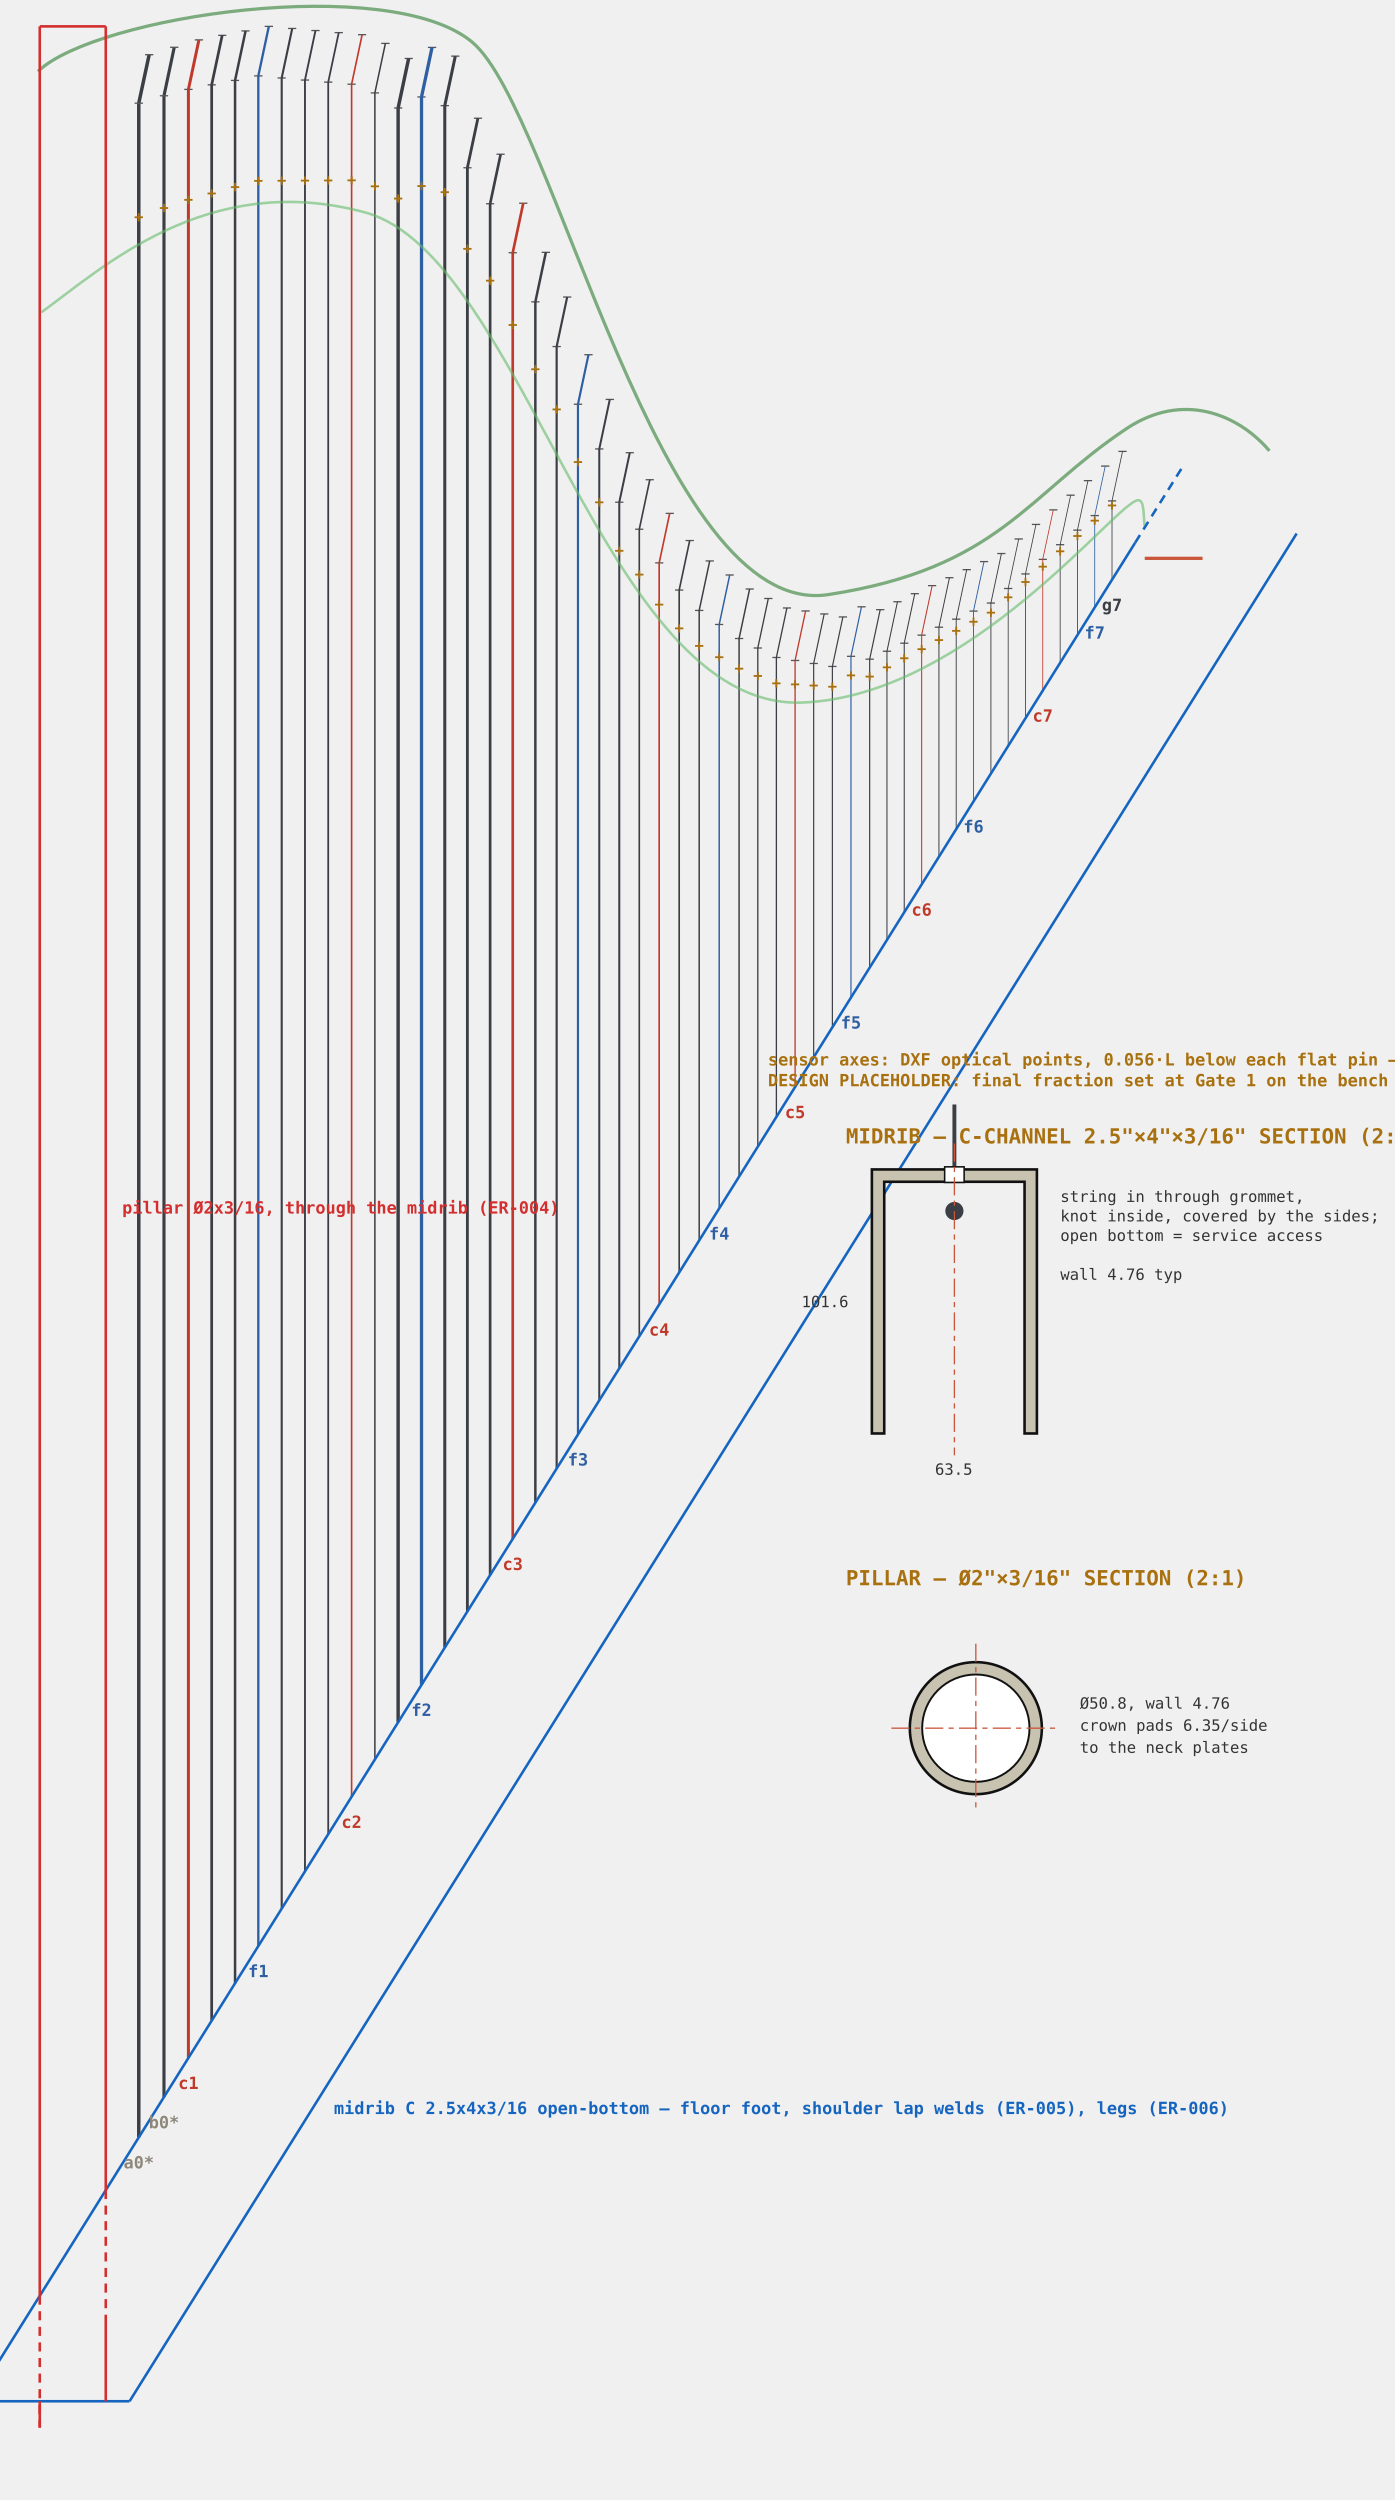
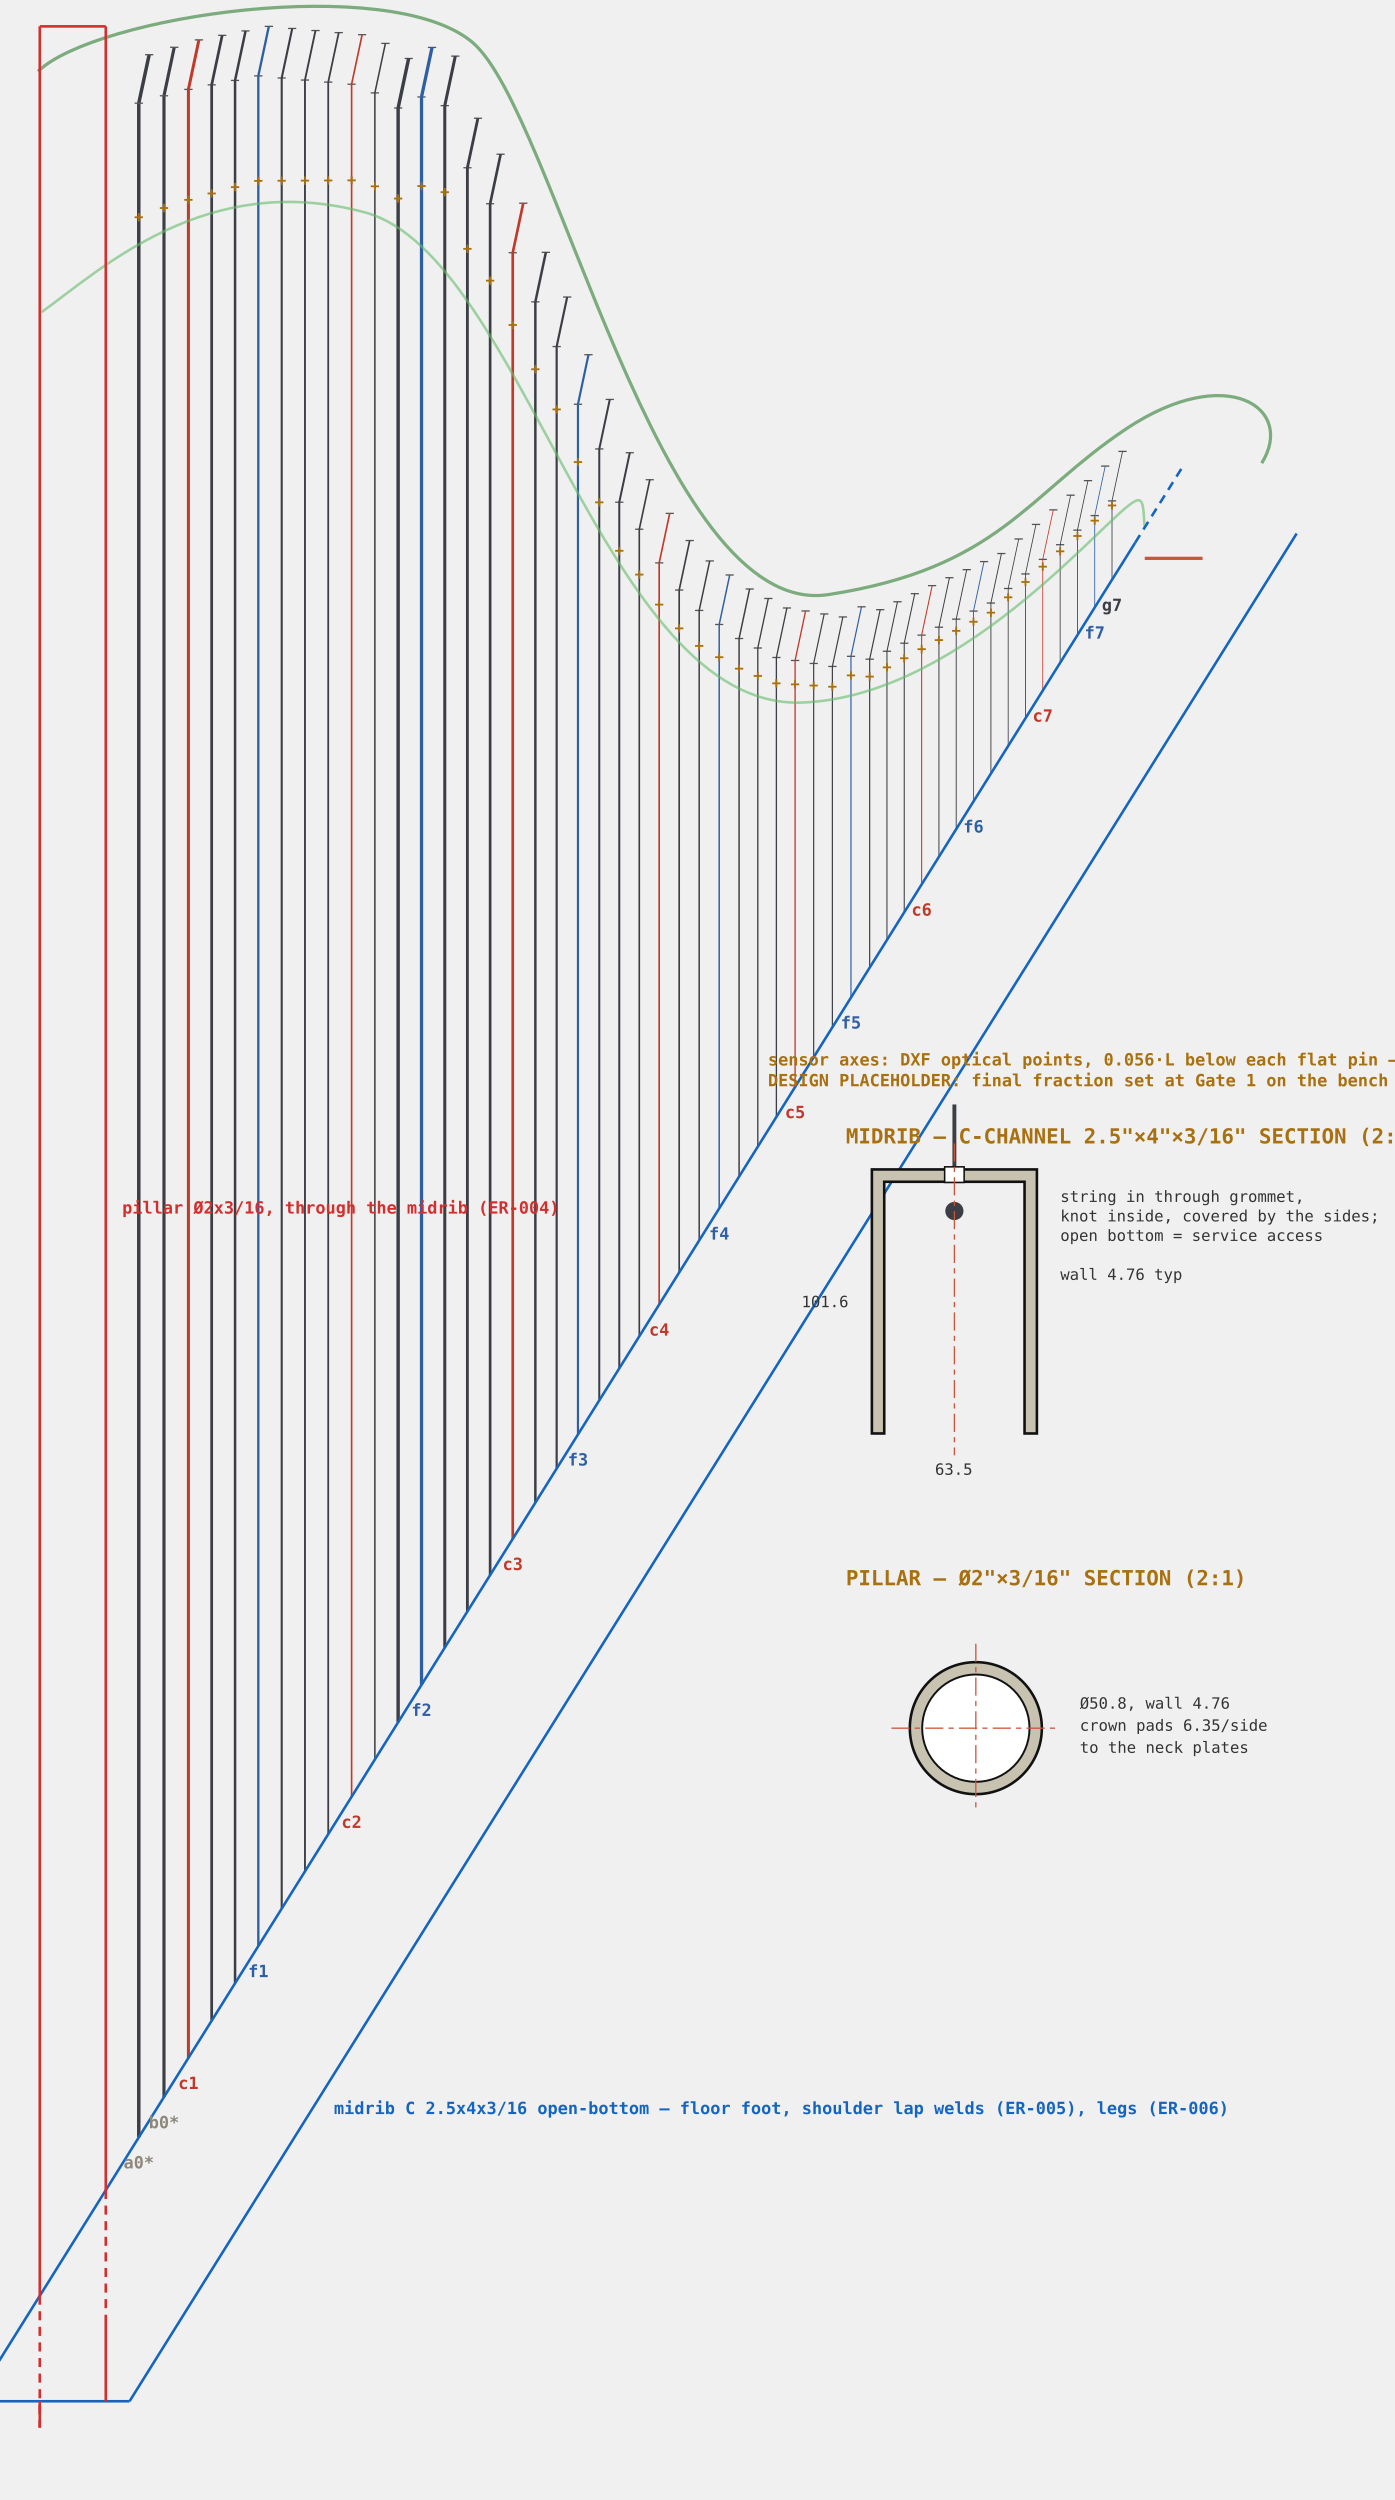
<svg xmlns="http://www.w3.org/2000/svg" width="1073mm" height="1924mm" viewBox="109 0 1073 1924" version="1.1" id="svg296">
  <defs id="defs296" />
  <style id="style1">.nl{font-size:13px;font-weight:700;font-family:ui-monospace,Menlo,Consolas,monospace}</style>
  <g stroke="#555" stroke-width="1.0" fill="none" id="g95">
    <line x1="250.8" y1="68.8" x2="257.2" y2="68.8" id="line2" />
    <line x1="258.9" y1="30.7" x2="265.3" y2="30.7" id="line3" />
    <line x1="268.8" y1="65.3" x2="275.1" y2="65.3" id="line4" />
    <line x1="276.9" y1="27.2" x2="283.2" y2="27.2" id="line5" />
    <line x1="286.7" y1="61.9" x2="293.0" y2="61.9" id="line6" />
    <line x1="294.8" y1="23.8" x2="301.1" y2="23.8" id="line7" />
    <line x1="304.6" y1="58.4" x2="311.0" y2="58.4" id="line8" />
    <line x1="312.7" y1="20.3" x2="319.1" y2="20.3" id="line9" />
    <line x1="322.6" y1="60.0" x2="328.9" y2="60.0" id="line10" />
    <line x1="330.7" y1="21.9" x2="337.0" y2="21.9" id="line11" />
    <line x1="340.5" y1="61.6" x2="346.9" y2="61.6" id="line12" />
    <line x1="348.6" y1="23.5" x2="355.0" y2="23.5" id="line13" />
    <line x1="358.4" y1="63.2" x2="364.8" y2="63.2" id="line14" />
    <line x1="366.5" y1="25.1" x2="372.9" y2="25.1" id="line15" />
    <line x1="376.4" y1="64.8" x2="382.7" y2="64.8" id="line16" />
    <line x1="384.5" y1="26.7" x2="390.8" y2="26.7" id="line17" />
    <line x1="394.3" y1="71.5" x2="400.7" y2="71.5" id="line18" />
    <line x1="402.4" y1="33.4" x2="408.8" y2="33.4" id="line19" />
    <line x1="412.3" y1="83.1" x2="418.6" y2="83.1" id="line20" />
    <line x1="420.4" y1="45.0" x2="426.7" y2="45.0" id="line21" />
    <line x1="430.2" y1="74.6" x2="436.5" y2="74.6" id="line22" />
    <line x1="438.3" y1="36.5" x2="444.7" y2="36.5" id="line23" />
    <line x1="448.1" y1="81.3" x2="454.5" y2="81.3" id="line24" />
    <line x1="456.2" y1="43.2" x2="462.6" y2="43.2" id="line25" />
    <line x1="465.6" y1="129.1" x2="471.9" y2="129.1" id="line26" />
    <line x1="473.7" y1="91.0" x2="480.0" y2="91.0" id="line27" />
    <line x1="483.0" y1="156.8" x2="489.3" y2="156.8" id="line28" />
    <line x1="491.1" y1="118.7" x2="497.4" y2="118.7" id="line29" />
    <line x1="500.4" y1="194.5" x2="506.8" y2="194.5" id="line30" />
    <line x1="508.5" y1="156.4" x2="514.9" y2="156.4" id="line31" />
    <line x1="517.8" y1="232.3" x2="524.2" y2="232.3" id="line32" />
    <line x1="525.9" y1="194.2" x2="532.3" y2="194.2" id="line33" />
    <line x1="534.2" y1="266.7" x2="540.6" y2="266.7" id="line34" />
    <line x1="542.3" y1="228.6" x2="548.7" y2="228.6" id="line35" />
    <line x1="550.6" y1="311.1" x2="557.0" y2="311.1" id="line36" />
    <line x1="558.7" y1="273.0" x2="565.1" y2="273.0" id="line37" />
    <line x1="567.0" y1="345.5" x2="573.4" y2="345.5" id="line38" />
    <line x1="575.1" y1="307.4" x2="581.5" y2="307.4" id="line39" />
    <line x1="582.4" y1="386.5" x2="588.8" y2="386.5" id="line40" />
    <line x1="590.5" y1="348.4" x2="596.8" y2="348.4" id="line41" />
    <line x1="597.8" y1="407.3" x2="604.1" y2="407.3" id="line42" />
    <line x1="605.9" y1="369.2" x2="612.2" y2="369.2" id="line43" />
    <line x1="613.2" y1="433.2" x2="619.5" y2="433.2" id="line44" />
    <line x1="621.3" y1="395.1" x2="627.6" y2="395.1" id="line45" />
    <line x1="628.5" y1="454.1" x2="634.9" y2="454.1" id="line46" />
    <line x1="636.6" y1="416.0" x2="643.0" y2="416.0" id="line47" />
    <line x1="643.9" y1="469.8" x2="650.3" y2="469.8" id="line48" />
    <line x1="652.0" y1="431.7" x2="658.4" y2="431.7" id="line49" />
    <line x1="659.3" y1="480.6" x2="665.6" y2="480.6" id="line50" />
    <line x1="667.4" y1="442.5" x2="673.7" y2="442.5" id="line51" />
    <line x1="674.6" y1="491.4" x2="681.0" y2="491.4" id="line52" />
    <line x1="682.8" y1="453.3" x2="689.1" y2="453.3" id="line53" />
    <line x1="689.0" y1="498.7" x2="695.4" y2="498.7" id="line54" />
    <line x1="697.1" y1="460.6" x2="703.5" y2="460.6" id="line55" />
    <line x1="703.4" y1="506.0" x2="709.7" y2="506.0" id="line56" />
    <line x1="711.5" y1="467.9" x2="717.8" y2="467.9" id="line57" />
    <line x1="717.7" y1="508.3" x2="724.1" y2="508.3" id="line58" />
    <line x1="725.8" y1="470.2" x2="732.2" y2="470.2" id="line59" />
    <line x1="732.1" y1="510.6" x2="738.4" y2="510.6" id="line60" />
    <line x1="740.2" y1="472.5" x2="746.5" y2="472.5" id="line61" />
    <line x1="746.4" y1="512.9" x2="752.8" y2="512.9" id="line62" />
    <line x1="754.5" y1="474.8" x2="760.9" y2="474.8" id="line63" />
    <line x1="760.8" y1="505.1" x2="767.1" y2="505.1" id="line64" />
    <line x1="768.9" y1="467.0" x2="775.2" y2="467.0" id="line65" />
    <line x1="775.1" y1="507.3" x2="781.5" y2="507.3" id="line66" />
    <line x1="783.2" y1="469.2" x2="789.6" y2="469.2" id="line67" />
    <line x1="788.4" y1="501.2" x2="794.8" y2="501.2" id="line68" />
    <line x1="796.5" y1="463.1" x2="802.9" y2="463.1" id="line69" />
    <line x1="801.8" y1="495.0" x2="808.1" y2="495.0" id="line70" />
    <line x1="809.9" y1="456.9" x2="816.2" y2="456.9" id="line71" />
    <line x1="815.1" y1="488.8" x2="821.4" y2="488.8" id="line72" />
    <line x1="823.2" y1="450.7" x2="829.5" y2="450.7" id="line73" />
    <line x1="828.4" y1="482.7" x2="834.8" y2="482.7" id="line74" />
    <line x1="836.5" y1="444.6" x2="842.8" y2="444.6" id="line75" />
    <line x1="841.7" y1="476.5" x2="848.1" y2="476.5" id="line76" />
    <line x1="849.8" y1="438.4" x2="856.2" y2="438.4" id="line77" />
    <line x1="855.1" y1="470.3" x2="861.4" y2="470.3" id="line78" />
    <line x1="863.2" y1="432.2" x2="869.5" y2="432.2" id="line79" />
    <line x1="868.4" y1="464.1" x2="874.7" y2="464.1" id="line80" />
    <line x1="876.5" y1="426.0" x2="882.8" y2="426.0" id="line81" />
    <line x1="881.7" y1="452.9" x2="888.1" y2="452.9" id="line82" />
    <line x1="889.8" y1="414.8" x2="896.2" y2="414.8" id="line83" />
    <line x1="895.0" y1="441.7" x2="901.4" y2="441.7" id="line84" />
    <line x1="903.1" y1="403.6" x2="909.5" y2="403.6" id="line85" />
    <line x1="908.4" y1="430.5" x2="914.7" y2="430.5" id="line86" />
    <line x1="916.5" y1="392.4" x2="922.8" y2="392.4" id="line87" />
    <line x1="921.7" y1="419.2" x2="928.0" y2="419.2" id="line88" />
    <line x1="929.8" y1="381.1" x2="936.1" y2="381.1" id="line89" />
    <line x1="935.0" y1="408.0" x2="941.3" y2="408.0" id="line90" />
    <line x1="943.1" y1="369.9" x2="949.5" y2="369.9" id="line91" />
    <line x1="948.3" y1="396.8" x2="954.7" y2="396.8" id="line92" />
    <line x1="956.4" y1="358.7" x2="962.8" y2="358.7" id="line93" />
    <line x1="961.7" y1="385.5" x2="968.0" y2="385.5" id="line94" />
    <line x1="969.7" y1="347.4" x2="976.1" y2="347.4" id="line95" />
  </g>
  <line x1="254.0" y1="68.8" x2="262.1" y2="30.7" stroke="#c0392b" stroke-width="2.311" id="line96" />
  <line x1="271.9" y1="65.3" x2="280.0" y2="27.2" stroke="#3b3e44" stroke-width="2.108" id="line97" />
  <line x1="289.9" y1="61.9" x2="298.0" y2="23.8" stroke="#3b3e44" stroke-width="1.930" id="line98" />
  <line x1="307.8" y1="58.4" x2="315.9" y2="20.3" stroke="#2e5fa3" stroke-width="1.803" id="line99" />
  <line x1="325.8" y1="60.0" x2="333.9" y2="21.9" stroke="#3b3e44" stroke-width="1.626" id="line100" />
  <line x1="343.7" y1="61.6" x2="351.8" y2="23.5" stroke="#3b3e44" stroke-width="1.448" id="line101" />
  <line x1="361.6" y1="63.2" x2="369.7" y2="25.1" stroke="#3b3e44" stroke-width="1.372" id="line102" />
  <line x1="379.6" y1="64.8" x2="387.7" y2="26.7" stroke="#c0392b" stroke-width="1.270" id="line103" />
  <line x1="397.5" y1="71.5" x2="405.6" y2="33.4" stroke="#3b3e44" stroke-width="1.168" id="line104" />
  <line x1="415.4" y1="83.1" x2="423.5" y2="45.0" stroke="#3b3e44" stroke-width="2.642" id="line105" />
  <line x1="433.4" y1="74.6" x2="441.5" y2="36.5" stroke="#2e5fa3" stroke-width="2.540" id="line106" />
  <line x1="451.3" y1="81.3" x2="459.4" y2="43.2" stroke="#3b3e44" stroke-width="2.337" id="line107" />
  <line x1="468.7" y1="129.1" x2="476.8" y2="91.0" stroke="#3b3e44" stroke-width="2.184" id="line108" />
  <line x1="486.2" y1="156.8" x2="494.3" y2="118.7" stroke="#3b3e44" stroke-width="2.057" id="line109" />
  <line x1="503.6" y1="194.5" x2="511.7" y2="156.4" stroke="#c0392b" stroke-width="2.057" id="line110" />
  <line x1="521.0" y1="232.3" x2="529.1" y2="194.2" stroke="#3b3e44" stroke-width="1.930" id="line111" />
  <line x1="537.4" y1="266.7" x2="545.5" y2="228.6" stroke="#3b3e44" stroke-width="1.676" id="line112" />
  <line x1="553.8" y1="311.1" x2="561.9" y2="273.0" stroke="#2e5fa3" stroke-width="1.676" id="line113" />
  <line x1="570.2" y1="345.5" x2="578.3" y2="307.4" stroke="#3b3e44" stroke-width="1.549" id="line114" />
  <line x1="585.6" y1="386.5" x2="593.7" y2="348.4" stroke="#3b3e44" stroke-width="1.549" id="line115" />
  <line x1="601.0" y1="407.3" x2="609.1" y2="369.2" stroke="#3b3e44" stroke-width="1.270" id="line116" />
  <line x1="616.3" y1="433.2" x2="624.4" y2="395.1" stroke="#c0392b" stroke-width="1.270" id="line117" />
  <line x1="631.7" y1="454.1" x2="639.8" y2="416.0" stroke="#3b3e44" stroke-width="1.270" id="line118" />
  <line x1="647.1" y1="469.8" x2="655.2" y2="431.7" stroke="#3b3e44" stroke-width="1.143" id="line119" />
  <line x1="662.5" y1="480.6" x2="670.6" y2="442.5" stroke="#2e5fa3" stroke-width="1.143" id="line120" />
  <line x1="677.8" y1="491.4" x2="685.9" y2="453.3" stroke="#3b3e44" stroke-width="1.143" id="line121" />
  <line x1="692.2" y1="498.7" x2="700.3" y2="460.6" stroke="#3b3e44" stroke-width="1.016" id="line122" />
  <line x1="706.5" y1="506.0" x2="714.6" y2="467.9" stroke="#3b3e44" stroke-width="1.016" id="line123" />
  <line x1="720.9" y1="508.3" x2="729.0" y2="470.2" stroke="#c0392b" stroke-width="1.016" id="line124" />
  <line x1="735.2" y1="510.6" x2="743.3" y2="472.5" stroke="#3b3e44" stroke-width="0.914" id="line125" />
  <line x1="749.6" y1="512.9" x2="757.7" y2="474.8" stroke="#3b3e44" stroke-width="0.914" id="line126" />
  <line x1="763.9" y1="505.1" x2="772.0" y2="467.0" stroke="#2e5fa3" stroke-width="0.914" id="line127" />
  <line x1="778.3" y1="507.3" x2="786.4" y2="469.2" stroke="#3b3e44" stroke-width="0.914" id="line128" />
  <line x1="791.6" y1="501.2" x2="799.7" y2="463.1" stroke="#3b3e44" stroke-width="0.813" id="line129" />
  <line x1="804.9" y1="495.0" x2="813.0" y2="456.9" stroke="#3b3e44" stroke-width="0.813" id="line130" />
  <line x1="818.3" y1="488.8" x2="826.4" y2="450.7" stroke="#c0392b" stroke-width="0.813" id="line131" />
  <line x1="831.6" y1="482.7" x2="839.7" y2="444.6" stroke="#3b3e44" stroke-width="0.762" id="line132" />
  <line x1="844.9" y1="476.5" x2="853.0" y2="438.4" stroke="#3b3e44" stroke-width="0.711" id="line133" />
  <line x1="858.2" y1="470.3" x2="866.3" y2="432.2" stroke="#2e5fa3" stroke-width="0.711" id="line134" />
  <line x1="871.6" y1="464.1" x2="879.7" y2="426.0" stroke="#3b3e44" stroke-width="0.711" id="line135" />
  <line x1="884.9" y1="452.9" x2="893.0" y2="414.8" stroke="#3b3e44" stroke-width="0.635" id="line136" />
  <line x1="898.2" y1="441.7" x2="906.3" y2="403.6" stroke="#3b3e44" stroke-width="0.635" id="line137" />
  <line x1="911.5" y1="430.5" x2="919.6" y2="392.4" stroke="#c0392b" stroke-width="0.635" id="line138" />
  <line x1="924.9" y1="419.2" x2="933.0" y2="381.1" stroke="#3b3e44" stroke-width="0.635" id="line139" />
  <line x1="938.2" y1="408.0" x2="946.3" y2="369.9" stroke="#3b3e44" stroke-width="0.635" id="line140" />
  <line x1="951.5" y1="396.8" x2="959.6" y2="358.7" stroke="#2e5fa3" stroke-width="0.635" id="line141" />
  <line x1="964.8" y1="385.5" x2="972.9" y2="347.4" stroke="#3b3e44" stroke-width="0.635" id="line142" />
  <line x1="964.8" y1="446.2" x2="964.8" y2="385.5" stroke="#3b3e44" stroke-width="0.635" id="line241">
    </line>
  <text x="964.8" y="470.2" class="nl" fill="#3b3e44" text-anchor="middle" id="text241">g7</text>
  <line x1="951.5" y1="467.5" x2="951.5" y2="396.8" stroke="#2e5fa3" stroke-width="0.635" id="line242">
    </line>
  <text x="951.5" y="491.5" class="nl" fill="#2e5fa3" text-anchor="middle" id="text242">f7</text>
  <line x1="938.2" y1="488.8" x2="938.2" y2="408.0" stroke="#3b3e44" stroke-width="0.635" id="line243">
    </line>
  <line x1="924.9" y1="510.1" x2="924.9" y2="419.2" stroke="#3b3e44" stroke-width="0.635" id="line244">
    </line>
  <line x1="911.5" y1="531.4" x2="911.5" y2="430.5" stroke="#c0392b" stroke-width="0.635" id="line245">
    </line>
  <text x="911.5" y="555.4" class="nl" fill="#c0392b" text-anchor="middle" id="text245">c7</text>
  <line x1="898.2" y1="552.8" x2="898.2" y2="441.7" stroke="#3b3e44" stroke-width="0.635" id="line246">
    </line>
  <line x1="884.9" y1="574.1" x2="884.9" y2="452.9" stroke="#3b3e44" stroke-width="0.635" id="line247">
    </line>
  <line x1="871.6" y1="595.4" x2="871.6" y2="464.1" stroke="#3b3e44" stroke-width="0.711" id="line248">
    </line>
  <line x1="858.2" y1="616.7" x2="858.2" y2="470.3" stroke="#2e5fa3" stroke-width="0.711" id="line249">
    </line>
  <text x="858.2" y="640.7" class="nl" fill="#2e5fa3" text-anchor="middle" id="text249">f6</text>
  <line x1="844.9" y1="638.1" x2="844.9" y2="476.5" stroke="#3b3e44" stroke-width="0.711" id="line250">
    </line>
  <line x1="831.6" y1="659.4" x2="831.6" y2="482.7" stroke="#3b3e44" stroke-width="0.762" id="line251">
    </line>
  <line x1="818.3" y1="680.7" x2="818.3" y2="488.8" stroke="#c0392b" stroke-width="0.813" id="line252">
    </line>
  <text x="818.3" y="704.7" class="nl" fill="#c0392b" text-anchor="middle" id="text252">c6</text>
  <line x1="804.9" y1="702.0" x2="804.9" y2="495.0" stroke="#3b3e44" stroke-width="0.813" id="line253">
    </line>
  <line x1="791.6" y1="723.4" x2="791.6" y2="501.2" stroke="#3b3e44" stroke-width="0.813" id="line254">
    </line>
  <line x1="778.3" y1="744.7" x2="778.3" y2="507.3" stroke="#3b3e44" stroke-width="0.914" id="line255">
    </line>
  <line x1="763.9" y1="767.6" x2="763.9" y2="505.1" stroke="#2e5fa3" stroke-width="0.914" id="line256">
    </line>
  <text x="763.9" y="791.6" class="nl" fill="#2e5fa3" text-anchor="middle" id="text256">f5</text>
  <line x1="749.6" y1="790.6" x2="749.6" y2="512.9" stroke="#3b3e44" stroke-width="0.914" id="line257">
    </line>
  <line x1="735.2" y1="813.6" x2="735.2" y2="510.6" stroke="#3b3e44" stroke-width="0.914" id="line258">
    </line>
  <line x1="720.9" y1="836.5" x2="720.9" y2="508.3" stroke="#c0392b" stroke-width="1.016" id="line259">
    </line>
  <text x="720.9" y="860.5" class="nl" fill="#c0392b" text-anchor="middle" id="text259">c5</text>
  <line x1="706.5" y1="859.5" x2="706.5" y2="506.0" stroke="#3b3e44" stroke-width="1.016" id="line260">
    </line>
  <line x1="692.2" y1="882.5" x2="692.2" y2="498.7" stroke="#3b3e44" stroke-width="1.016" id="line261">
    </line>
  <line x1="677.8" y1="905.4" x2="677.8" y2="491.4" stroke="#3b3e44" stroke-width="1.143" id="line262">
    </line>
  <line x1="662.5" y1="930.0" x2="662.5" y2="480.6" stroke="#2e5fa3" stroke-width="1.143" id="line263">
    </line>
  <text x="662.5" y="954.0" class="nl" fill="#2e5fa3" text-anchor="middle" id="text263">f4</text>
  <line x1="647.1" y1="954.6" x2="647.1" y2="469.8" stroke="#3b3e44" stroke-width="1.143" id="line264">
    </line>
  <line x1="631.7" y1="979.2" x2="631.7" y2="454.1" stroke="#3b3e44" stroke-width="1.270" id="line265">
    </line>
  <line x1="616.3" y1="1003.9" x2="616.3" y2="433.2" stroke="#c0392b" stroke-width="1.270" id="line266">
    </line>
  <text x="616.3" y="1027.9" class="nl" fill="#c0392b" text-anchor="middle" id="text266">c4</text>
  <line x1="601.0" y1="1028.5" x2="601.0" y2="407.3" stroke="#3b3e44" stroke-width="1.270" id="line267">
    </line>
  <line x1="585.6" y1="1053.1" x2="585.6" y2="386.5" stroke="#3b3e44" stroke-width="1.549" id="line268">
    </line>
  <line x1="570.2" y1="1077.7" x2="570.2" y2="345.5" stroke="#3b3e44" stroke-width="1.549" id="line269">
    </line>
  <line x1="553.8" y1="1103.9" x2="553.8" y2="311.1" stroke="#2e5fa3" stroke-width="1.676" id="line270">
    </line>
  <text x="553.8" y="1127.9" class="nl" fill="#2e5fa3" text-anchor="middle" id="text270">f3</text>
  <line x1="537.4" y1="1130.2" x2="537.4" y2="266.7" stroke="#3b3e44" stroke-width="1.676" id="line271">
    </line>
  <line x1="521.0" y1="1156.4" x2="521.0" y2="232.3" stroke="#3b3e44" stroke-width="1.930" id="line272">
    </line>
  <line x1="503.6" y1="1184.3" x2="503.6" y2="194.5" stroke="#c0392b" stroke-width="2.057" id="line273">
    </line>
  <text x="503.6" y="1208.3" class="nl" fill="#c0392b" text-anchor="middle" id="text273">c3</text>
  <line x1="486.2" y1="1212.2" x2="486.2" y2="156.8" stroke="#3b3e44" stroke-width="2.057" id="line274">
    </line>
  <line x1="468.7" y1="1240.1" x2="468.7" y2="129.1" stroke="#3b3e44" stroke-width="2.184" id="line275">
    </line>
  <line x1="451.3" y1="1267.9" x2="451.3" y2="81.3" stroke="#3b3e44" stroke-width="2.337" id="line276">
    </line>
  <line x1="433.4" y1="1296.6" x2="433.4" y2="74.6" stroke="#2e5fa3" stroke-width="2.540" id="line277">
    </line>
  <text x="433.4" y="1320.6" class="nl" fill="#2e5fa3" text-anchor="middle" id="text277">f2</text>
  <line x1="415.4" y1="1325.4" x2="415.4" y2="83.1" stroke="#3b3e44" stroke-width="2.642" id="line278">
    </line>
  <line x1="397.5" y1="1354.1" x2="397.5" y2="71.5" stroke="#3b3e44" stroke-width="1.168" id="line279">
    </line>
  <line x1="379.6" y1="1382.8" x2="379.6" y2="64.8" stroke="#c0392b" stroke-width="1.270" id="line280">
    </line>
  <text x="379.6" y="1406.8" class="nl" fill="#c0392b" text-anchor="middle" id="text280">c2</text>
  <line x1="361.6" y1="1411.5" x2="361.6" y2="63.2" stroke="#3b3e44" stroke-width="1.372" id="line281">
    </line>
  <line x1="343.7" y1="1440.2" x2="343.7" y2="61.6" stroke="#3b3e44" stroke-width="1.448" id="line282">
    </line>
  <line x1="325.8" y1="1468.9" x2="325.8" y2="60.0" stroke="#3b3e44" stroke-width="1.626" id="line283">
    </line>
  <line x1="307.8" y1="1497.6" x2="307.8" y2="58.4" stroke="#2e5fa3" stroke-width="1.803" id="line284">
    </line>
  <text x="307.8" y="1521.6" class="nl" fill="#2e5fa3" text-anchor="middle" id="text284">f1</text>
  <line x1="289.9" y1="1526.3" x2="289.9" y2="61.9" stroke="#3b3e44" stroke-width="1.930" id="line285">
    </line>
  <line x1="271.9" y1="1555.0" x2="271.9" y2="65.3" stroke="#3b3e44" stroke-width="2.108" id="line286">
    </line>
  <line x1="254.0" y1="1583.7" x2="254.0" y2="68.8" stroke="#c0392b" stroke-width="2.311" id="line287">
    </line>
  <text x="254.0" y="1607.7" class="nl" fill="#c0392b" text-anchor="middle" id="text287">c1</text>
  <line x1="235.2" y1="1613.9" x2="235.2" y2="73.7" stroke="#3b3e44" stroke-width="2.426" id="line288">
    </line>
  <line x1="235.2" y1="73.7" x2="243.1" y2="36.4" stroke="#3b3e44" stroke-width="2.426" id="line289" />
  <g stroke="#555" stroke-width="1.0" id="g291">
    <line x1="232.0" y1="73.7" x2="238.4" y2="73.7" id="line290" />
    <line x1="239.9" y1="36.4" x2="246.3" y2="36.4" id="line291" />
  </g>
  <line x1="215.8" y1="1644.8" x2="215.8" y2="79.4" stroke="#3b3e44" stroke-width="2.692" id="line292">
    </line>
  <line x1="215.8" y1="79.4" x2="223.8" y2="42.1" stroke="#3b3e44" stroke-width="2.692" id="line293" />
  <g stroke="#555" stroke-width="1.0" id="g295">
    <line x1="212.6" y1="79.4" x2="219.0" y2="79.4" id="line294" />
    <line x1="220.6" y1="42.1" x2="227.0" y2="42.1" id="line295" />
  </g>
-   <path d="M 138.22,54.935 C 182.636,12.264 408.329,-20.833 472.261,32.301 536.194,85.436 615.437,477.81 746.634,457.583 877.832,437.356 899.005,380.96 976.112,329.784 c 43.036,-28.563 85.56,-11.322 109.823,17.18" fill="none" stroke="#2e7d32" stroke-width="2.5" opacity="0.6" id="path295">
+   <path d="M 138.22,54.935 C 182.636,12.264 408.329,-20.833 472.261,32.301 536.194,85.436 615.437,477.81 746.634,457.583 877.832,437.356 899.005,380.96 976.112,329.784 c 77.107,-51.176 130.3,-15.8 103.9,26.7" fill="none" stroke="#2e7d32" stroke-width="2.5" opacity="0.6" id="path295">
    </path>
  <path d="m 140.746,240.416 c 46.266,-33.248 127.61,-109.938 249.248,-76.925 121.638,33.014 183.857,382.828 336.293,377.194 129.228,-4.776 242.909,-155.441 258.539,-155.713 5,-0.24 4,11 5.2,20.9" fill="none" stroke="#66bb6a" stroke-width="2" opacity="0.6" id="path296">
    </path>
  <g id="frame-members">
    <line x1="208.7" y1="1848.0" x2="1106.9" y2="410.6" stroke="#1565c0" stroke-width="2" />
    <line x1="88.9" y1="1848.0" x2="982.6" y2="417.7" stroke="#1565c0" stroke-width="2" />
    <line x1="982.6" y1="417.7" x2="1020.7" y2="356.7" stroke="#1565c0" stroke-width="2" stroke-dasharray="7 5" />
    <line x1="88.9" y1="1848.0" x2="208.7" y2="1848.0" stroke="#1565c0" stroke-width="2" />
    <line x1="139.6" y1="20.3" x2="139.6" y2="1766.7" stroke="#d32f2f" stroke-width="2" />
    <line x1="139.6" y1="1766.7" x2="139.6" y2="1868.3" stroke="#d32f2f" stroke-width="2" stroke-dasharray="7 5" />
    <line x1="139.6" y1="1868.3" x2="139.6" y2="1848.0" stroke="#d32f2f" stroke-width="2" />
    <line x1="190.4" y1="20.3" x2="190.4" y2="1685.4" stroke="#d32f2f" stroke-width="2" />
    <line x1="190.4" y1="1685.4" x2="190.4" y2="1787.0" stroke="#d32f2f" stroke-width="2" stroke-dasharray="7 5" />
    <line x1="190.4" y1="1787.0" x2="190.4" y2="1848.0" stroke="#d32f2f" stroke-width="2" />
    <line x1="139.6" y1="20.3" x2="190.4" y2="20.3" stroke="#d32f2f" stroke-width="2" />
    <text x="366" y="1627" style="font:700 13px monospace" fill="#1565c0">midrib C 2.5x4x3/16 open-bottom — floor foot, shoulder lap welds (ER-005), legs (ER-006)</text>
    <text x="203" y="934" style="font:700 13px monospace" fill="#d32f2f">pillar Ø2x3/16, through the midrib (ER-004)</text>
  </g>
  <g id="cross-sections">
    <text x="760" y="880" style="font:700 16px monospace" fill="#a8700f" id="text158">MIDRIB — C-CHANNEL 2.5"×4"×3/16" SECTION (2:1), OPEN BOTTOM</text>
    <path d="M780 1103.2 L780 900 L907 900 L907 1103.2 L897.5 1103.2 L897.5 909.5 L789.5 909.5 L789.5 1103.2 Z" fill="#c8c2b0" stroke="#111" stroke-width="2" id="path158" />
    <line x1="843.5" y1="850" x2="843.5" y2="900" stroke="#3b3e44" stroke-width="3" id="line158" />
    <rect x="836" y="898" width="15" height="12" fill="#ffffff" stroke="#111" stroke-width="1.2" id="rect158" />
    <circle cx="843.5" cy="932" r="7" fill="#3b3e44" id="circle158" />
    <line x1="843.5" y1="880" x2="843.5" y2="1120" stroke="#c9553a" stroke-width="1" stroke-dasharray="14 4 4 4" id="line159" />
    <text x="925" y="925" style="font:12px monospace" fill="#333" id="text159">string in through grommet,</text>
    <text x="925" y="940" style="font:12px monospace" fill="#333" id="text160">knot inside, covered by the sides;</text>
    <text x="925" y="955" style="font:12px monospace" fill="#333" id="text161">open bottom = service access</text>
    <text x="843" y="1135" style="font:12px monospace" fill="#333" text-anchor="middle" id="text162">63.5</text>
    <text x="762" y="1006" style="font:12px monospace" fill="#333" text-anchor="end" id="text163">101.6</text>
    <text x="925" y="985" style="font:12px monospace" fill="#333" id="text164">wall 4.76 typ</text>
    <text x="760" y="1220" style="font:700 16px monospace" fill="#a8700f" id="text165">PILLAR — Ø2"×3/16" SECTION (2:1)</text>
    <circle cx="860" cy="1330" r="50.8" fill="#c8c2b0" stroke="#111" stroke-width="2" id="circle165" />
    <circle cx="860" cy="1330" r="41.3" fill="#ffffff" stroke="#111" stroke-width="1.5" id="circle166" />
    <line x1="860" y1="1265" x2="860" y2="1395" stroke="#c9553a" stroke-width="1" stroke-dasharray="14 4 4 4" id="line166" />
    <line x1="795" y1="1330" x2="925" y2="1330" stroke="#c9553a" stroke-width="1" stroke-dasharray="14 4 4 4" id="line167" />
    <text x="940" y="1315" style="font:12px monospace" fill="#333" id="text167">Ø50.8, wall 4.76</text>
    <text x="940" y="1332" style="font:12px monospace" fill="#333" id="text168">crown pads 6.35/side</text>
    <text x="940" y="1349" style="font:12px monospace" fill="#333" id="text169">to the neck plates</text>
  </g>
  <g id="sensor-axes">
    <line x1="250.8" y1="153.8" x2="257.2" y2="153.8" stroke="#a8700f" stroke-width="1.4" id="line169" />
    <line x1="254.0" y1="150.6" x2="254.0" y2="157.0" stroke="#a8700f" stroke-width="1.4" id="line170" />
    <line x1="268.7" y1="148.9" x2="275.1" y2="148.9" stroke="#a8700f" stroke-width="1.4" id="line171" />
    <line x1="271.9" y1="145.7" x2="271.9" y2="152.1" stroke="#a8700f" stroke-width="1.4" id="line172" />
    <line x1="286.7" y1="144.0" x2="293.1" y2="144.0" stroke="#a8700f" stroke-width="1.4" id="line173" />
    <line x1="289.9" y1="140.8" x2="289.9" y2="147.2" stroke="#a8700f" stroke-width="1.4" id="line174" />
    <line x1="304.6" y1="139.2" x2="311.0" y2="139.2" stroke="#a8700f" stroke-width="1.4" id="line175" />
    <line x1="307.8" y1="136.0" x2="307.8" y2="142.4" stroke="#a8700f" stroke-width="1.4" id="line176" />
    <line x1="322.6" y1="139.1" x2="329.0" y2="139.1" stroke="#a8700f" stroke-width="1.4" id="line177" />
    <line x1="325.8" y1="135.9" x2="325.8" y2="142.3" stroke="#a8700f" stroke-width="1.4" id="line178" />
    <line x1="340.5" y1="139.0" x2="346.9" y2="139.0" stroke="#a8700f" stroke-width="1.4" id="line179" />
    <line x1="343.7" y1="135.8" x2="343.7" y2="142.2" stroke="#a8700f" stroke-width="1.4" id="line180" />
    <line x1="358.4" y1="138.9" x2="364.8" y2="138.9" stroke="#a8700f" stroke-width="1.4" id="line181" />
    <line x1="361.6" y1="135.7" x2="361.6" y2="142.1" stroke="#a8700f" stroke-width="1.4" id="line182" />
    <line x1="376.4" y1="138.8" x2="382.8" y2="138.8" stroke="#a8700f" stroke-width="1.4" id="line183" />
    <line x1="379.6" y1="135.6" x2="379.6" y2="142.0" stroke="#a8700f" stroke-width="1.4" id="line184" />
    <line x1="394.3" y1="143.4" x2="400.7" y2="143.4" stroke="#a8700f" stroke-width="1.4" id="line185" />
    <line x1="397.5" y1="140.2" x2="397.5" y2="146.6" stroke="#a8700f" stroke-width="1.4" id="line186" />
    <line x1="412.2" y1="152.8" x2="418.6" y2="152.8" stroke="#a8700f" stroke-width="1.4" id="line187" />
    <line x1="415.4" y1="149.6" x2="415.4" y2="156.0" stroke="#a8700f" stroke-width="1.4" id="line188" />
    <line x1="430.2" y1="143.2" x2="436.6" y2="143.2" stroke="#a8700f" stroke-width="1.4" id="line189" />
    <line x1="433.4" y1="140.0" x2="433.4" y2="146.4" stroke="#a8700f" stroke-width="1.4" id="line190" />
    <line x1="448.1" y1="147.9" x2="454.5" y2="147.9" stroke="#a8700f" stroke-width="1.4" id="line191" />
    <line x1="451.3" y1="144.7" x2="451.3" y2="151.1" stroke="#a8700f" stroke-width="1.4" id="line192" />
    <line x1="465.5" y1="191.5" x2="471.9" y2="191.5" stroke="#a8700f" stroke-width="1.4" id="line193" />
    <line x1="468.7" y1="188.3" x2="468.7" y2="194.7" stroke="#a8700f" stroke-width="1.4" id="line194" />
    <line x1="483.0" y1="216.0" x2="489.4" y2="216.0" stroke="#a8700f" stroke-width="1.4" id="line195" />
    <line x1="486.2" y1="212.8" x2="486.2" y2="219.2" stroke="#a8700f" stroke-width="1.4" id="line196" />
    <line x1="500.4" y1="250.1" x2="506.8" y2="250.1" stroke="#a8700f" stroke-width="1.4" id="line197" />
    <line x1="503.6" y1="246.9" x2="503.6" y2="253.3" stroke="#a8700f" stroke-width="1.4" id="line198" />
    <line x1="517.8" y1="284.2" x2="524.2" y2="284.2" stroke="#a8700f" stroke-width="1.4" id="line199" />
    <line x1="521.0" y1="281.0" x2="521.0" y2="287.4" stroke="#a8700f" stroke-width="1.4" id="line200" />
    <line x1="534.2" y1="315.1" x2="540.6" y2="315.1" stroke="#a8700f" stroke-width="1.4" id="line201" />
    <line x1="537.4" y1="311.9" x2="537.4" y2="318.3" stroke="#a8700f" stroke-width="1.4" id="line202" />
    <line x1="550.6" y1="355.6" x2="557.0" y2="355.6" stroke="#a8700f" stroke-width="1.4" id="line203" />
    <line x1="553.8" y1="352.4" x2="553.8" y2="358.8" stroke="#a8700f" stroke-width="1.4" id="line204" />
    <line x1="567.0" y1="386.6" x2="573.4" y2="386.6" stroke="#a8700f" stroke-width="1.4" id="line205" />
    <line x1="570.2" y1="383.4" x2="570.2" y2="389.8" stroke="#a8700f" stroke-width="1.4" id="line206" />
    <line x1="582.4" y1="423.9" x2="588.8" y2="423.9" stroke="#a8700f" stroke-width="1.4" id="line207" />
    <line x1="585.6" y1="420.7" x2="585.6" y2="427.1" stroke="#a8700f" stroke-width="1.4" id="line208" />
    <line x1="597.8" y1="442.2" x2="604.2" y2="442.2" stroke="#a8700f" stroke-width="1.4" id="line209" />
    <line x1="601.0" y1="439.0" x2="601.0" y2="445.4" stroke="#a8700f" stroke-width="1.4" id="line210" />
    <line x1="613.1" y1="465.3" x2="619.5" y2="465.3" stroke="#a8700f" stroke-width="1.4" id="line211" />
    <line x1="616.3" y1="462.1" x2="616.3" y2="468.5" stroke="#a8700f" stroke-width="1.4" id="line212" />
    <line x1="628.5" y1="483.6" x2="634.9" y2="483.6" stroke="#a8700f" stroke-width="1.4" id="line213" />
    <line x1="631.7" y1="480.4" x2="631.7" y2="486.8" stroke="#a8700f" stroke-width="1.4" id="line214" />
    <line x1="643.9" y1="497.1" x2="650.3" y2="497.1" stroke="#a8700f" stroke-width="1.4" id="line215" />
    <line x1="647.1" y1="493.9" x2="647.1" y2="500.3" stroke="#a8700f" stroke-width="1.4" id="line216" />
    <line x1="659.3" y1="505.8" x2="665.7" y2="505.8" stroke="#a8700f" stroke-width="1.4" id="line217" />
    <line x1="662.5" y1="502.6" x2="662.5" y2="509.0" stroke="#a8700f" stroke-width="1.4" id="line218" />
    <line x1="674.6" y1="514.6" x2="681.0" y2="514.6" stroke="#a8700f" stroke-width="1.4" id="line219" />
    <line x1="677.8" y1="511.4" x2="677.8" y2="517.8" stroke="#a8700f" stroke-width="1.4" id="line220" />
    <line x1="689.0" y1="520.2" x2="695.4" y2="520.2" stroke="#a8700f" stroke-width="1.4" id="line221" />
    <line x1="692.2" y1="517.0" x2="692.2" y2="523.4" stroke="#a8700f" stroke-width="1.4" id="line222" />
    <line x1="703.3" y1="525.9" x2="709.7" y2="525.9" stroke="#a8700f" stroke-width="1.4" id="line223" />
    <line x1="706.5" y1="522.7" x2="706.5" y2="529.1" stroke="#a8700f" stroke-width="1.4" id="line224" />
    <line x1="717.7" y1="526.7" x2="724.1" y2="526.7" stroke="#a8700f" stroke-width="1.4" id="line225" />
    <line x1="720.9" y1="523.5" x2="720.9" y2="529.9" stroke="#a8700f" stroke-width="1.4" id="line226" />
    <line x1="732.0" y1="527.6" x2="738.4" y2="527.6" stroke="#a8700f" stroke-width="1.4" id="line227" />
    <line x1="735.2" y1="524.4" x2="735.2" y2="530.8" stroke="#a8700f" stroke-width="1.4" id="line228" />
    <line x1="746.4" y1="528.5" x2="752.8" y2="528.5" stroke="#a8700f" stroke-width="1.4" id="line229" />
    <line x1="749.6" y1="525.3" x2="749.6" y2="531.7" stroke="#a8700f" stroke-width="1.4" id="line230" />
    <line x1="760.7" y1="519.8" x2="767.1" y2="519.8" stroke="#a8700f" stroke-width="1.4" id="line231" />
    <line x1="763.9" y1="516.6" x2="763.9" y2="523.0" stroke="#a8700f" stroke-width="1.4" id="line232" />
    <line x1="775.1" y1="520.7" x2="781.5" y2="520.7" stroke="#a8700f" stroke-width="1.4" id="line233" />
    <line x1="778.3" y1="517.5" x2="778.3" y2="523.9" stroke="#a8700f" stroke-width="1.4" id="line234" />
    <line x1="788.4" y1="513.6" x2="794.8" y2="513.6" stroke="#a8700f" stroke-width="1.4" id="line235" />
    <line x1="791.6" y1="510.4" x2="791.6" y2="516.8" stroke="#a8700f" stroke-width="1.4" id="line236" />
    <line x1="801.7" y1="506.6" x2="808.1" y2="506.6" stroke="#a8700f" stroke-width="1.4" id="line237" />
    <line x1="804.9" y1="503.4" x2="804.9" y2="509.8" stroke="#a8700f" stroke-width="1.4" id="line238" />
    <line x1="815.1" y1="499.6" x2="821.5" y2="499.6" stroke="#a8700f" stroke-width="1.4" id="line239" />
    <line x1="818.3" y1="496.4" x2="818.3" y2="502.8" stroke="#a8700f" stroke-width="1.4" id="line240" />
    <line x1="828.4" y1="492.6" x2="834.8" y2="492.6" stroke="#a8700f" stroke-width="1.4" id="line296" />
    <line x1="831.6" y1="489.4" x2="831.6" y2="495.8" stroke="#a8700f" stroke-width="1.4" id="line297" />
    <line x1="841.7" y1="485.5" x2="848.1" y2="485.5" stroke="#a8700f" stroke-width="1.4" id="line298" />
    <line x1="844.9" y1="482.3" x2="844.9" y2="488.7" stroke="#a8700f" stroke-width="1.4" id="line299" />
    <line x1="855.0" y1="478.5" x2="861.4" y2="478.5" stroke="#a8700f" stroke-width="1.4" id="line300" />
    <line x1="858.2" y1="475.3" x2="858.2" y2="481.7" stroke="#a8700f" stroke-width="1.4" id="line301" />
    <line x1="868.4" y1="471.5" x2="874.8" y2="471.5" stroke="#a8700f" stroke-width="1.4" id="line302" />
    <line x1="871.6" y1="468.3" x2="871.6" y2="474.7" stroke="#a8700f" stroke-width="1.4" id="line303" />
    <line x1="881.7" y1="459.7" x2="888.1" y2="459.7" stroke="#a8700f" stroke-width="1.4" id="line304" />
    <line x1="884.9" y1="456.5" x2="884.9" y2="462.9" stroke="#a8700f" stroke-width="1.4" id="line305" />
    <line x1="895.0" y1="447.9" x2="901.4" y2="447.9" stroke="#a8700f" stroke-width="1.4" id="line306" />
    <line x1="898.2" y1="444.7" x2="898.2" y2="451.1" stroke="#a8700f" stroke-width="1.4" id="line307" />
    <line x1="908.3" y1="436.1" x2="914.7" y2="436.1" stroke="#a8700f" stroke-width="1.4" id="line308" />
    <line x1="911.5" y1="432.9" x2="911.5" y2="439.3" stroke="#a8700f" stroke-width="1.4" id="line309" />
    <line x1="921.7" y1="424.3" x2="928.1" y2="424.3" stroke="#a8700f" stroke-width="1.4" id="line310" />
    <line x1="924.9" y1="421.1" x2="924.9" y2="427.5" stroke="#a8700f" stroke-width="1.4" id="line311" />
    <line x1="935.0" y1="412.5" x2="941.4" y2="412.5" stroke="#a8700f" stroke-width="1.4" id="line312" />
    <line x1="938.2" y1="409.3" x2="938.2" y2="415.7" stroke="#a8700f" stroke-width="1.4" id="line313" />
    <line x1="948.3" y1="400.7" x2="954.7" y2="400.7" stroke="#a8700f" stroke-width="1.4" id="line314" />
    <line x1="951.5" y1="397.5" x2="951.5" y2="403.9" stroke="#a8700f" stroke-width="1.4" id="line315" />
    <line x1="961.6" y1="389.0" x2="968.0" y2="389.0" stroke="#a8700f" stroke-width="1.4" id="line316" />
    <line x1="964.8" y1="385.8" x2="964.8" y2="392.2" stroke="#a8700f" stroke-width="1.4" id="line317" />
    <line x1="232.0" y1="160.1" x2="238.4" y2="160.1" stroke="#a8700f" stroke-width="1.4" id="line318" />
    <line x1="235.2" y1="156.9" x2="235.2" y2="163.3" stroke="#a8700f" stroke-width="1.4" id="line319" />
    <line x1="212.6" y1="167.2" x2="219.0" y2="167.2" stroke="#a8700f" stroke-width="1.4" id="line320" />
    <line x1="215.8" y1="164.0" x2="215.8" y2="170.4" stroke="#a8700f" stroke-width="1.4" id="line321" />
    <text x="700" y="820" style="font:700 13px monospace" fill="#a8700f" id="text321">sensor axes: DXF optical points, 0.056·L below each flat pin —</text>
    <text x="700" y="836" style="font:700 13px monospace" fill="#a8700f" id="text322">DESIGN PLACEHOLDER: final fraction set at Gate 1 on the bench (L/18..L/12)</text>
  </g>
  <line id="shoulder-weld" x1="990.0" y1="429.7" x2="1034.5" y2="429.7" stroke="#c9553a" stroke-width="2.5" />
  <text x="235.2" y="1637.9" class="nl" fill="#8d877a" text-anchor="middle" id="text291">b0*</text>
  <text x="215.8" y="1668.8" class="nl" fill="#8d877a" text-anchor="middle" id="text295">a0*</text>
</svg>
